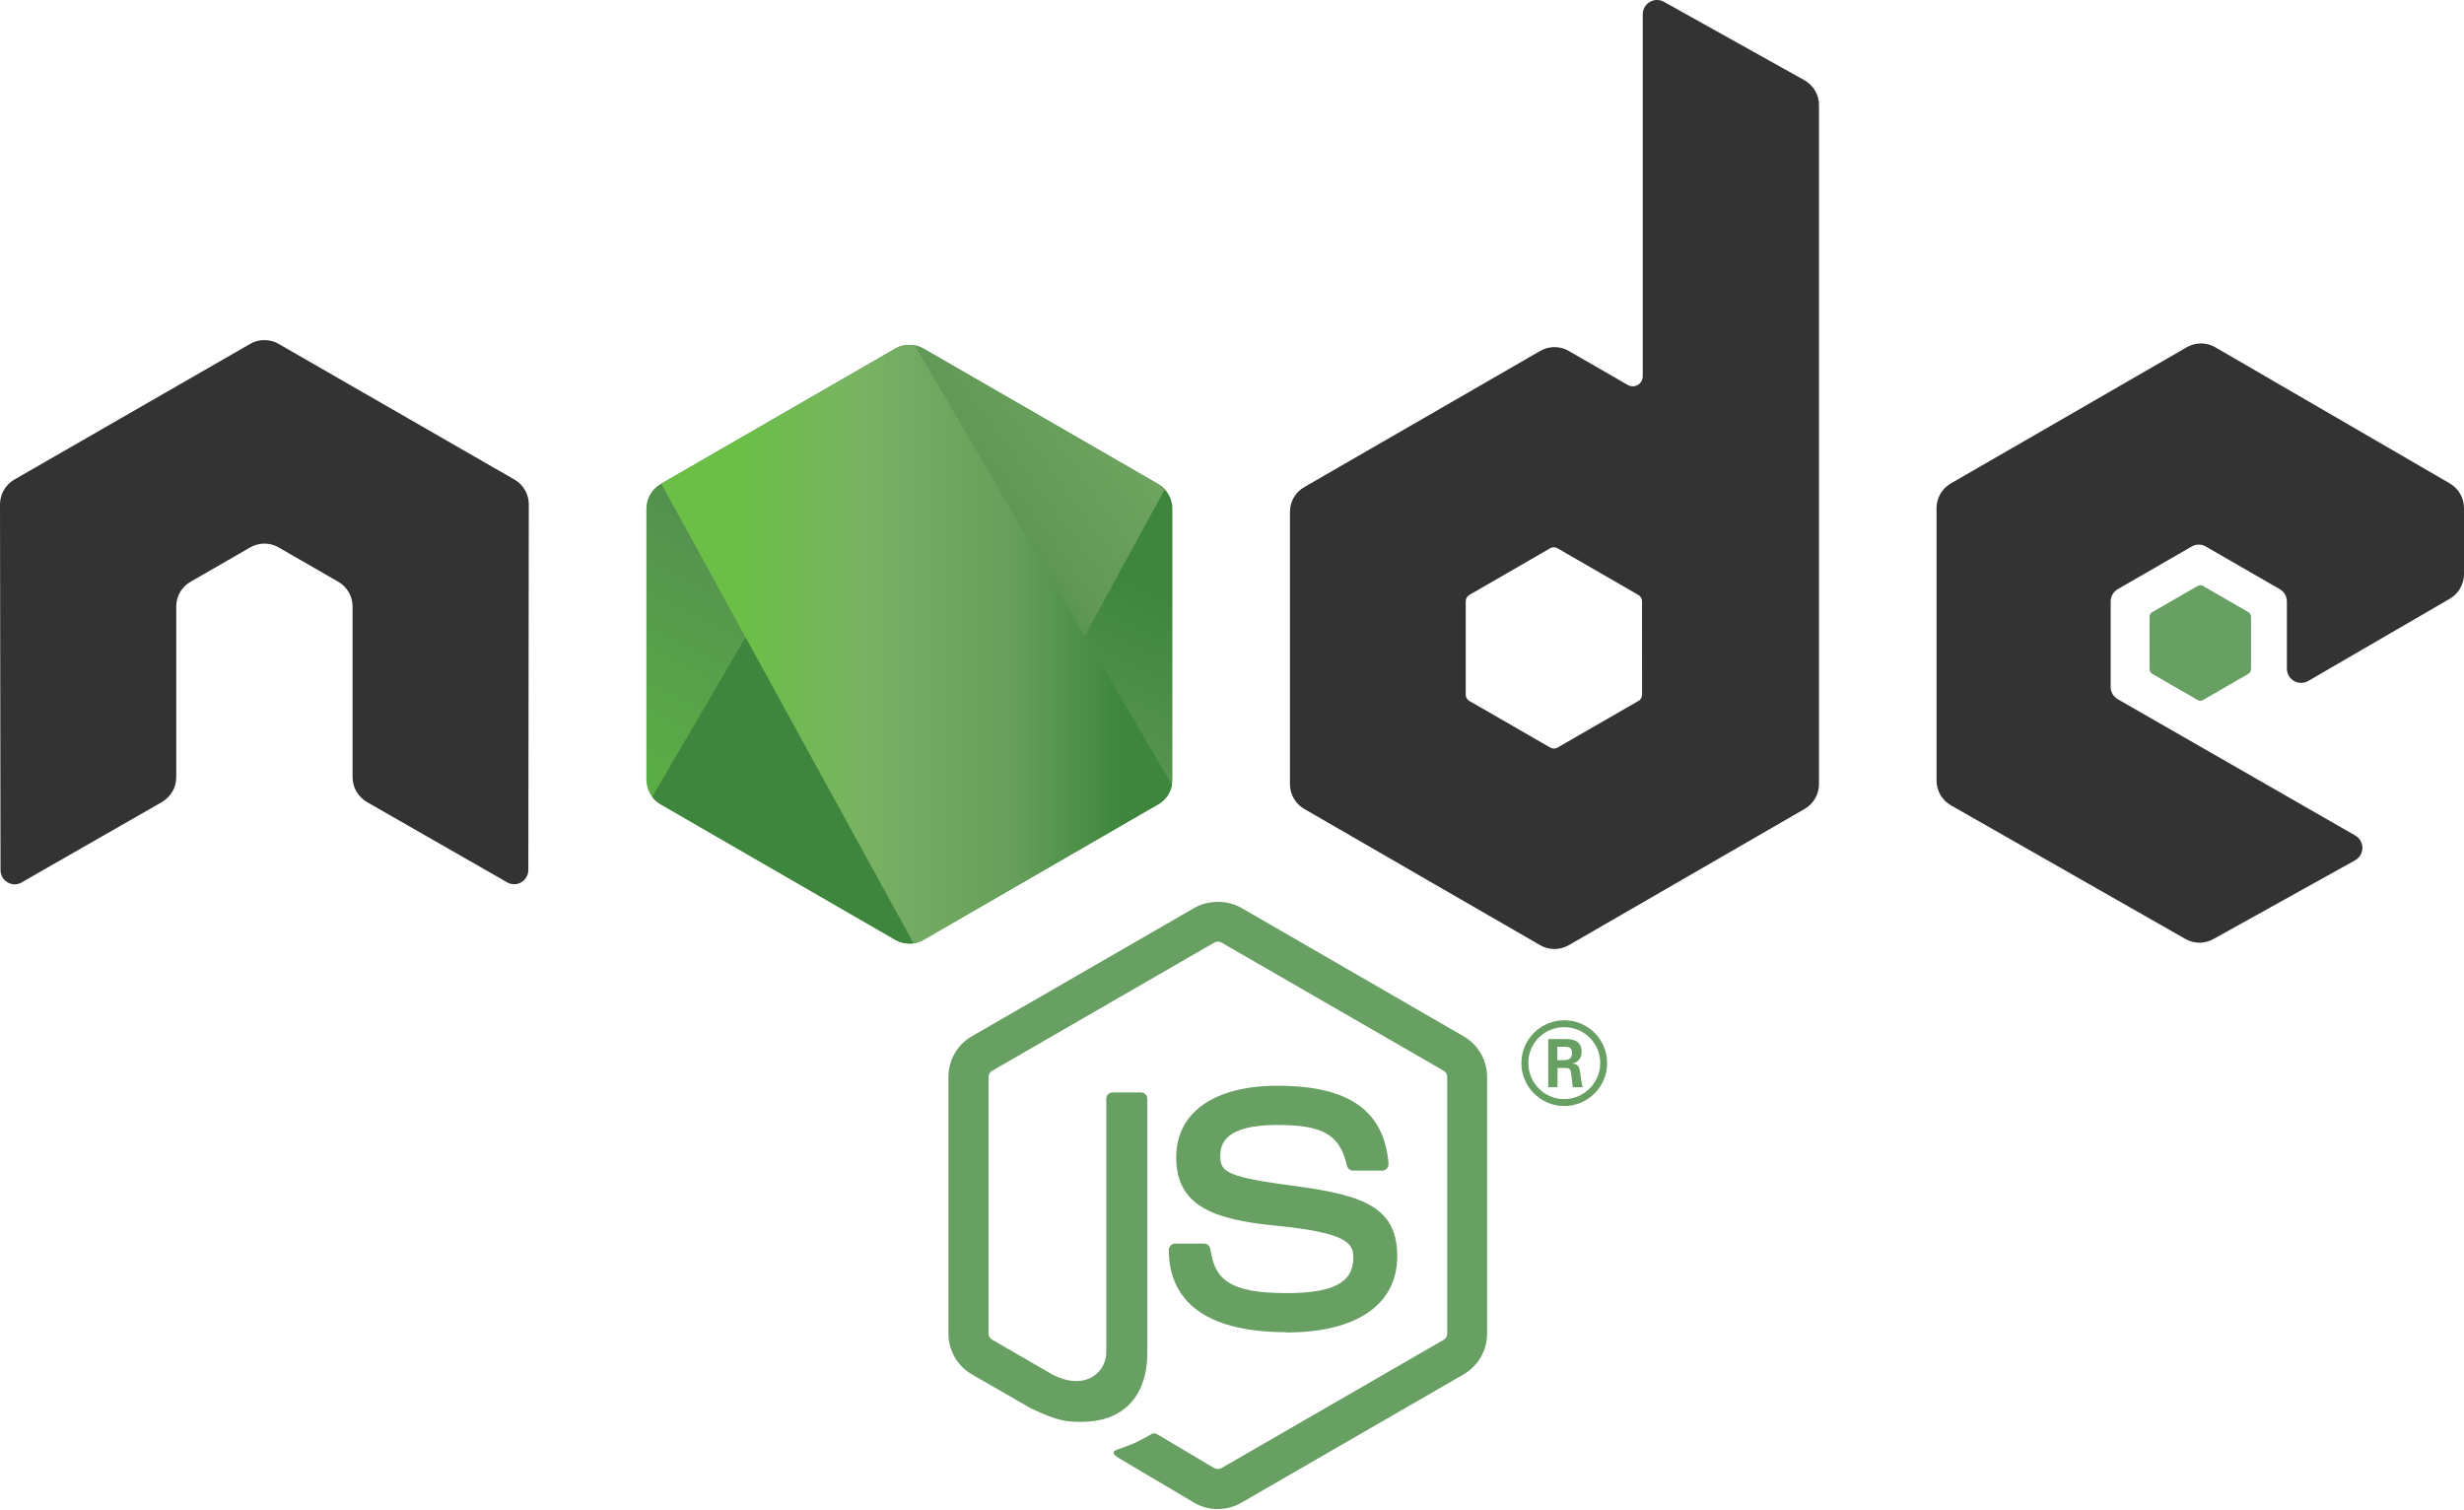
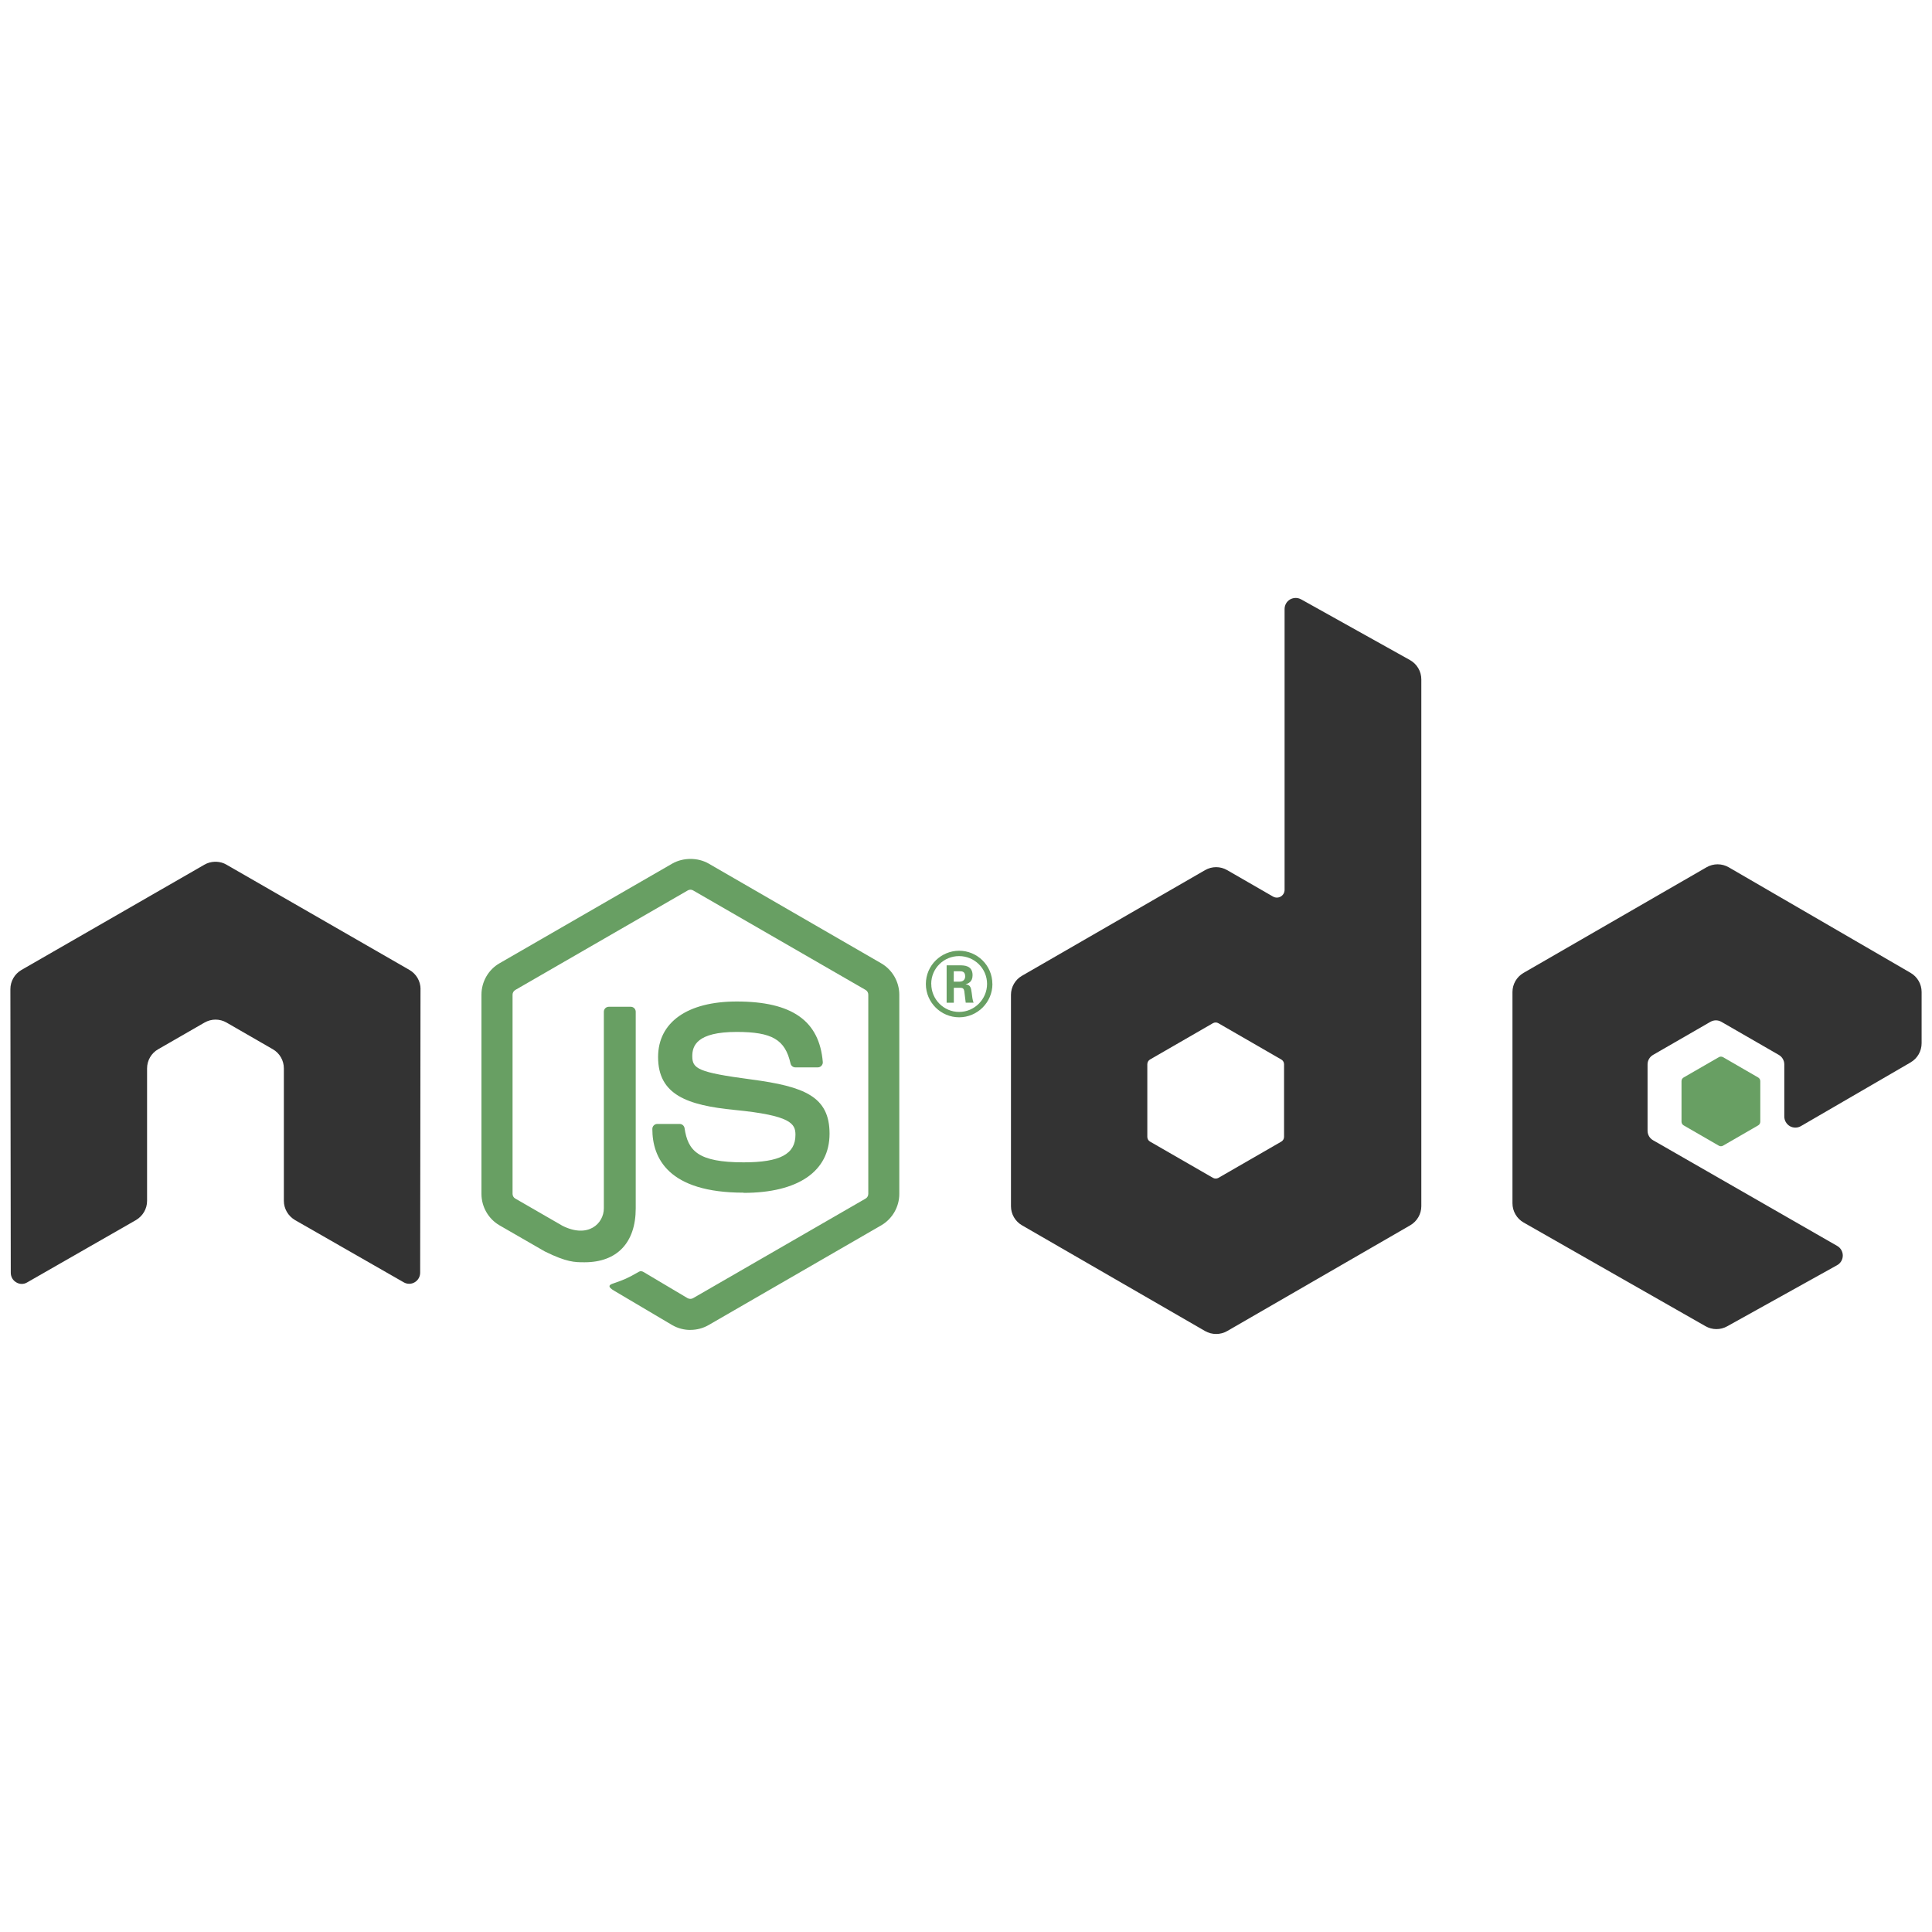
- <svg xmlns="http://www.w3.org/2000/svg" width="589.827" height="361.238" version="1.2" viewBox="0 0 442.37 270.929">
+ <svg xmlns="http://www.w3.org/2000/svg" width="40" height="40">
  <defs>
    <clipPath id="a">
-       <path d="M239.03 226.605l-42.13 24.317c-1.578.91-2.546 2.59-2.546 4.406v48.668c0 1.817.968 3.496 2.546 4.406l42.133 24.336c1.575.907 3.517.907 5.09 0l42.126-24.336c1.57-.91 2.54-2.59 2.54-4.406v-48.668c0-1.816-.97-3.496-2.55-4.406l-42.12-24.317c-.79-.453-1.67-.68-2.55-.68-.88 0-1.76.227-2.55.68" />
+       <path d="m239.03,226.605l-42.13,24.317c-1.578,0.91 -2.546,2.59 -2.546,4.406l0,48.668c0,1.817 0.968,3.496 2.546,4.406l42.133,24.336c1.575,0.907 3.517,0.907 5.09,0l42.126,-24.336c1.57,-0.91 2.54,-2.59 2.54,-4.406l0,-48.668c0,-1.816 -0.97,-3.496 -2.55,-4.406l-42.12,-24.317c-0.79,-0.453 -1.67,-0.68 -2.55,-0.68c-0.88,0 -1.76,0.227 -2.55,0.68" id="svg_1" />
    </clipPath>
-     <linearGradient id="b" x1="-.348" x2="1.251" gradientTransform="rotate(116.114 53.1 202.97) scale(86.48)" gradientUnits="userSpaceOnUse">
-       <stop offset=".3" stop-color="#3E863D" />
-       <stop offset=".5" stop-color="#55934F" />
-       <stop offset=".8" stop-color="#5AAD45" />
-     </linearGradient>
    <clipPath id="c">
-       <path d="M195.398 307.086c.403.523.907.976 1.5 1.316l36.14 20.875 6.02 3.46c.9.52 1.926.74 2.934.665.336-.027.672-.09 1-.183l44.434-81.36c-.34-.37-.738-.68-1.184-.94l-27.586-15.93-14.582-8.39c-.414-.24-.863-.41-1.32-.53zm0 0" />
+       <path d="m195.398,307.086c0.403,0.523 0.907,0.976 1.5,1.316l36.14,20.875l6.02,3.46c0.9,0.52 1.926,0.74 2.934,0.665c0.336,-0.027 0.672,-0.09 1,-0.183l44.434,-81.36c-0.34,-0.37 -0.738,-0.68 -1.184,-0.94l-27.586,-15.93l-14.582,-8.39c-0.414,-0.24 -0.863,-0.41 -1.32,-0.53l-47.356,81.017zm0,0" id="svg_2" />
    </clipPath>
-     <linearGradient id="d" x1="-.456" x2=".582" gradientTransform="rotate(-36.46 550.846 -214.337) scale(132.798)" gradientUnits="userSpaceOnUse">
-       <stop offset=".57" stop-color="#3E863D" />
-       <stop offset=".72" stop-color="#619857" />
-       <stop offset="1" stop-color="#76AC64" />
-     </linearGradient>
    <clipPath id="e">
-       <path d="M241.066 225.953c-.707.07-1.398.29-2.035.652l-42.01 24.247 45.3 82.51c.63-.09 1.25-.3 1.81-.624l42.13-24.336c1.3-.754 2.19-2.03 2.46-3.476l-46.18-78.89c-.34-.067-.68-.102-1.03-.102-.14 0-.28.007-.42.02" />
+       <path d="m241.066,225.953c-0.707,0.07 -1.398,0.29 -2.035,0.652l-42.01,24.247l45.3,82.51c0.63,-0.09 1.25,-0.3 1.81,-0.624l42.13,-24.336c1.3,-0.754 2.19,-2.03 2.46,-3.476l-46.18,-78.89c-0.34,-0.067 -0.68,-0.102 -1.03,-0.102c-0.14,0 -0.28,0.007 -0.42,0.02" id="svg_3" />
    </clipPath>
-     <linearGradient id="f" x1=".043" x2=".984" gradientTransform="translate(192.862 279.652) scale(97.417)" gradientUnits="userSpaceOnUse">
-       <stop offset=".16" stop-color="#6BBF47" />
-       <stop offset=".38" stop-color="#79B461" />
-       <stop offset=".47" stop-color="#75AC64" />
-       <stop offset=".7" stop-color="#659E5A" />
-       <stop offset=".9" stop-color="#3E863D" />
-     </linearGradient>
  </defs>
-   <path fill="#689f63" d="M218.647 270.93c-1.46 0-2.91-.383-4.19-1.12l-13.337-7.896c-1.992-1.114-1.02-1.508-.363-1.735 2.656-.93 3.195-1.14 6.03-2.75.298-.17.688-.11.993.07l10.246 6.08c.37.2.895.2 1.238 0l39.95-23.06c.37-.21.61-.64.61-1.08v-46.1c0-.46-.24-.87-.618-1.1l-39.934-23.04c-.37-.22-.86-.22-1.23 0l-39.926 23.04c-.387.22-.633.65-.633 1.09v46.1c0 .44.24.86.62 1.07l10.94 6.32c5.94 2.97 9.57-.53 9.57-4.05v-45.5c0-.65.51-1.15 1.16-1.15h5.06c.63 0 1.15.5 1.15 1.15v45.52c0 7.92-4.32 12.47-11.83 12.47-2.31 0-4.13 0-9.21-2.5l-10.48-6.04c-2.59-1.5-4.19-4.3-4.19-7.29v-46.1c0-3 1.6-5.8 4.19-7.28l39.99-23.07c2.53-1.43 5.89-1.43 8.4 0l39.94 23.08c2.58 1.49 4.19 4.28 4.19 7.28v46.1c0 2.99-1.61 5.78-4.19 7.28l-39.94 23.07c-1.28.74-2.73 1.12-4.21 1.12" />
-   <path fill="#689f63" d="M230.987 239.164c-17.48 0-21.145-8.024-21.145-14.754 0-.64.516-1.15 1.157-1.15h5.16c.57 0 1.05.415 1.14.978.78 5.258 3.1 7.91 13.67 7.91 8.42 0 12-1.902 12-6.367 0-2.57-1.02-4.48-14.1-5.76-10.94-1.08-17.7-3.49-17.7-12.24 0-8.06 6.8-12.86 18.19-12.86 12.79 0 19.13 4.44 19.93 13.98.03.33-.09.65-.31.89-.22.23-.53.37-.85.37h-5.19c-.54 0-1.01-.38-1.12-.9-1.25-5.53-4.27-7.3-12.48-7.3-9.19 0-10.26 3.2-10.26 5.6 0 2.91 1.26 3.76 13.66 5.4 12.28 1.63 18.11 3.93 18.11 12.56 0 8.7-7.26 13.69-19.92 13.69m48.66-48.89h1.34c1.1 0 1.31-.77 1.31-1.22 0-1.18-.81-1.18-1.26-1.18h-1.38zm-1.63-3.78h2.97c1.02 0 3.02 0 3.02 2.28 0 1.59-1.02 1.92-1.63 2.12 1.19.08 1.27.86 1.43 1.96.08.69.21 1.88.45 2.28h-1.83c-.05-.4-.33-2.6-.33-2.72-.12-.49-.29-.73-.9-.73h-1.51v3.46h-1.67zm-3.57 4.3c0 3.58 2.89 6.48 6.44 6.48 3.58 0 6.47-2.96 6.47-6.48 0-3.59-2.93-6.44-6.48-6.44-3.5 0-6.44 2.81-6.44 6.43m14.16.03c0 4.24-3.47 7.7-7.7 7.7-4.2 0-7.7-3.42-7.7-7.7 0-4.36 3.58-7.7 7.7-7.7 4.15 0 7.69 3.35 7.69 7.7" />
-   <path fill="#333" fill-rule="evenodd" d="M94.936 90.55c0-1.84-.97-3.53-2.558-4.445l-42.356-24.37c-.715-.42-1.516-.64-2.328-.67h-.438c-.812.03-1.613.25-2.34.67L2.562 86.105C.984 87.025 0 88.715 0 90.555l.093 65.64c0 .91.47 1.76 1.27 2.21.78.48 1.76.48 2.54 0l25.18-14.42c1.59-.946 2.56-2.618 2.56-4.44V108.88c0-1.83.97-3.52 2.555-4.43l10.72-6.174c.796-.46 1.67-.688 2.56-.688.876 0 1.77.226 2.544.687l10.715 6.172c1.586.91 2.56 2.6 2.56 4.43v30.663c0 1.82.983 3.5 2.565 4.44l25.164 14.41c.79.47 1.773.47 2.56 0 .776-.45 1.268-1.3 1.268-2.21zm199.868 34.176c0 .457-.243.88-.64 1.106l-14.548 8.386c-.395.227-.883.227-1.277 0l-14.55-8.386c-.4-.227-.64-.65-.64-1.106V107.93c0-.458.24-.88.63-1.11l14.54-8.4c.4-.23.89-.23 1.29 0l14.55 8.4c.4.23.64.652.64 1.11zM298.734.324c-.794-.442-1.76-.43-2.544.027-.78.46-1.262 1.3-1.262 2.21v65c0 .64-.34 1.23-.894 1.55-.55.32-1.235.32-1.79 0L281.634 63c-1.58-.914-3.526-.914-5.112 0l-42.37 24.453c-1.583.91-2.56 2.6-2.56 4.42v48.92c0 1.83.977 3.51 2.56 4.43l42.37 24.47c1.582.91 3.53.91 5.117 0l42.37-24.48c1.58-.92 2.56-2.6 2.56-4.43V18.863c0-1.856-1.01-3.563-2.63-4.47zm141.093 107.164c1.574-.914 2.543-2.602 2.543-4.422V91.21c0-1.824-.97-3.507-2.547-4.425l-42.1-24.44c-1.59-.92-3.54-.92-5.13 0l-42.36 24.45c-1.59.92-2.56 2.6-2.56 4.43v48.9c0 1.84.99 3.54 2.58 4.45l42.09 23.99c1.55.89 3.45.9 5.02.03l25.46-14.15c.8-.45 1.31-1.3 1.31-2.22 0-.92-.49-1.78-1.29-2.23l-42.62-24.46c-.8-.45-1.29-1.3-1.29-2.21v-15.34c0-.916.48-1.76 1.28-2.216l13.26-7.65c.79-.46 1.76-.46 2.55 0l13.27 7.65c.79.45 1.28 1.3 1.28 2.21v12.06c0 .91.49 1.76 1.28 2.22.79.45 1.77.45 2.56-.01zm0 0" />
-   <path fill="#689f63" fill-rule="evenodd" d="M394.538 105.2c.3-.177.676-.177.98 0l8.13 4.69c.304.176.49.5.49.85v9.39c0 .35-.186.674-.49.85l-8.13 4.69c-.304.177-.68.177-.98 0l-8.125-4.69c-.31-.176-.5-.5-.5-.85v-9.39c0-.35.18-.674.49-.85zm0 0" />
-   <g clip-path="url(#a)" transform="translate(-78.306 -164.016)">
-     <path fill="url(#b)" d="M331.363 246.793l-118.715-58.19-60.87 124.174L270.49 370.97zm0 0" />
-   </g>
-   <g clip-path="url(#c)" transform="translate(-78.306 -164.016)">
-     <path fill="url(#d)" d="M144.07 264.004l83.825 113.453 110.86-81.906-83.83-113.45zm0 0" />
-   </g>
-   <g clip-path="url(#e)" transform="translate(-78.306 -164.016)">
-     <path fill="url(#f)" d="M197.02 225.934v107.43h91.683v-107.43zm0 0" />
+   <g class="layer">
+     <g clip-path="url(#a)" id="svg_8" transform="translate(-78.306 -164.016)" />
+     <g clip-path="url(#c)" id="svg_10" transform="translate(-78.306 -164.016)" />
+     <g clip-path="url(#e)" id="svg_12" />
+     <path d="m35.586,21.888c0.027,-0.016 0.06,-0.016 0.088,0l0.727,0.42c0.027,0.016 0.044,0.045 0.044,0.076l0,0.84c0,0.031 -0.017,0.06 -0.044,0.076l-0.727,0.42c-0.027,0.016 -0.061,0.016 -0.088,0l-0.727,-0.42c-0.028,-0.016 -0.045,-0.045 -0.045,-0.076l0,-0.84c0,-0.031 0.016,-0.06 0.044,-0.076l0.728,-0.42zm0,0" fill="#689f63" fill-rule="evenodd" id="svg_7" />
+     <g id="svg_11">
+       <path d="m8.707,20.48c0,-0.165 -0.087,-0.316 -0.229,-0.398l-3.789,-2.18c-0.064,-0.038 -0.136,-0.057 -0.208,-0.06l-0.039,0c-0.073,0.003 -0.144,0.022 -0.209,0.06l-3.789,2.18c-0.141,0.082 -0.229,0.233 -0.229,0.398l0.008,5.872c0,0.081 0.042,0.157 0.114,0.198c0.07,0.043 0.157,0.043 0.227,0l2.252,-1.29c0.142,-0.085 0.229,-0.234 0.229,-0.397l0,-2.743c0,-0.164 0.087,-0.315 0.229,-0.396l0.959,-0.552c0.071,-0.041 0.149,-0.062 0.229,-0.062c0.078,0 0.158,0.02 0.228,0.061l0.958,0.552c0.142,0.081 0.229,0.233 0.229,0.396l0,2.743c0,0.163 0.088,0.313 0.229,0.397l2.251,1.289c0.071,0.042 0.159,0.042 0.229,0c0.069,-0.04 0.113,-0.116 0.113,-0.198l0.007,-5.871zm17.878,3.057c0,0.041 -0.022,0.079 -0.057,0.099l-1.301,0.75c-0.035,0.02 -0.079,0.02 -0.114,0l-1.302,-0.75c-0.036,-0.02 -0.057,-0.058 -0.057,-0.099l0,-1.502c0,-0.041 0.021,-0.079 0.056,-0.099l1.301,-0.751c0.036,-0.021 0.08,-0.021 0.115,0l1.302,0.751c0.036,0.021 0.057,0.058 0.057,0.099l0,1.502zm0.352,-11.128c-0.071,-0.04 -0.157,-0.038 -0.228,0.002c-0.07,0.041 -0.113,0.116 -0.113,0.198l0,5.814c0,0.057 -0.03,0.11 -0.08,0.139c-0.049,0.029 -0.11,0.029 -0.16,0l-0.949,-0.547c-0.141,-0.082 -0.315,-0.082 -0.457,0l-3.79,2.187c-0.142,0.081 -0.229,0.233 -0.229,0.395l0,4.376c0,0.164 0.087,0.314 0.229,0.396l3.79,2.189c0.142,0.081 0.316,0.081 0.458,0l3.79,-2.19c0.141,-0.082 0.229,-0.233 0.229,-0.396l0,-10.906c0,-0.166 -0.09,-0.319 -0.235,-0.4l-2.255,-1.258zm12.621,9.586c0.141,-0.082 0.227,-0.233 0.227,-0.396l0,-1.061c0,-0.163 -0.087,-0.314 -0.228,-0.396l-3.766,-2.186c-0.142,-0.082 -0.317,-0.082 -0.459,0l-3.789,2.187c-0.142,0.082 -0.229,0.233 -0.229,0.396l0,4.374c0,0.165 0.089,0.317 0.231,0.398l3.765,2.146c0.139,0.08 0.309,0.081 0.449,0.003l2.277,-1.266c0.072,-0.04 0.117,-0.116 0.117,-0.199c0,-0.082 -0.044,-0.159 -0.115,-0.199l-3.812,-2.188c-0.072,-0.04 -0.115,-0.116 -0.115,-0.198l0,-1.372c0,-0.082 0.043,-0.157 0.115,-0.198l1.186,-0.684c0.071,-0.041 0.157,-0.041 0.228,0l1.187,0.684c0.071,0.04 0.115,0.116 0.115,0.198l0,1.079c0,0.081 0.044,0.157 0.115,0.199c0.071,0.04 0.158,0.04 0.229,-0.001l2.273,-1.32zm0,0" fill="#333" fill-rule="evenodd" id="svg_6" />
+       <g id="svg_9">
+         <path d="m15.397,24.693c-1.564,0 -1.891,-0.718 -1.891,-1.32c0,-0.057 0.046,-0.103 0.103,-0.103l0.462,0c0.051,0 0.094,0.037 0.102,0.087c0.07,0.47 0.277,0.708 1.223,0.708c0.753,0 1.073,-0.17 1.073,-0.57c0,-0.23 -0.091,-0.401 -1.261,-0.515c-0.979,-0.097 -1.583,-0.312 -1.583,-1.095c0,-0.721 0.608,-1.15 1.627,-1.15c1.144,0 1.711,0.397 1.783,1.251c0.003,0.03 -0.008,0.058 -0.028,0.08c-0.02,0.021 -0.047,0.033 -0.076,0.033l-0.464,0c-0.048,0 -0.09,-0.034 -0.1,-0.081c-0.112,-0.495 -0.382,-0.653 -1.116,-0.653c-0.822,0 -0.918,0.286 -0.918,0.501c0,0.26 0.113,0.336 1.222,0.483c1.098,0.146 1.62,0.352 1.62,1.123c0,0.778 -0.649,1.225 -1.782,1.225m4.353,-4.373l0.12,0c0.098,0 0.117,-0.069 0.117,-0.109c0,-0.106 -0.072,-0.106 -0.113,-0.106l-0.123,0l-0.001,0.215zm-0.146,-0.338l0.266,0c0.091,0 0.27,0 0.27,0.204c0,0.142 -0.091,0.172 -0.146,0.19c0.106,0.007 0.114,0.077 0.128,0.175c0.007,0.062 0.019,0.168 0.04,0.204l-0.164,0c-0.004,-0.036 -0.03,-0.233 -0.03,-0.243c-0.011,-0.044 -0.026,-0.065 -0.081,-0.065l-0.135,0l0,0.309l-0.149,0l0,-0.774zm-0.319,0.385c0,0.32 0.259,0.58 0.576,0.58c0.32,0 0.579,-0.265 0.579,-0.58c0,-0.321 -0.262,-0.576 -0.58,-0.576c-0.313,0 -0.576,0.251 -0.576,0.575m1.267,0.003c0,0.379 -0.31,0.689 -0.689,0.689c-0.376,0 -0.689,-0.306 -0.689,-0.689c0,-0.39 0.32,-0.689 0.689,-0.689c0.371,0 0.688,0.3 0.688,0.689" fill="#689f63" id="svg_5" />
+         <path d="m14.293,27.535c-0.131,0 -0.26,-0.034 -0.375,-0.1l-1.193,-0.706c-0.178,-0.1 -0.091,-0.135 -0.032,-0.155c0.238,-0.083 0.286,-0.102 0.539,-0.246c0.027,-0.015 0.062,-0.01 0.089,0.006l0.916,0.544c0.033,0.018 0.08,0.018 0.111,0l3.574,-2.063c0.033,-0.019 0.055,-0.057 0.055,-0.097l0,-4.124c0,-0.041 -0.021,-0.078 -0.055,-0.098l-3.572,-2.061c-0.033,-0.02 -0.077,-0.02 -0.11,0l-3.571,2.061c-0.035,0.02 -0.057,0.058 -0.057,0.098l0,4.124c0,0.039 0.021,0.077 0.055,0.096l0.979,0.565c0.531,0.266 0.856,-0.047 0.856,-0.362l0,-4.07c0,-0.058 0.046,-0.103 0.104,-0.103l0.453,0c0.056,0 0.103,0.045 0.103,0.103l0,4.072c0,0.708 -0.386,1.115 -1.058,1.115c-0.207,0 -0.369,0 -0.824,-0.224l-0.937,-0.54c-0.232,-0.134 -0.375,-0.385 -0.375,-0.652l0,-4.124c0,-0.268 0.143,-0.519 0.375,-0.651l3.577,-2.064c0.226,-0.128 0.527,-0.128 0.751,0l3.573,2.065c0.231,0.133 0.375,0.383 0.375,0.651l0,4.124c0,0.267 -0.144,0.517 -0.375,0.651l-3.573,2.064c-0.115,0.066 -0.244,0.1 -0.377,0.1" fill="#689f63" id="svg_4" />
+       </g>
+     </g>
  </g>
</svg>
